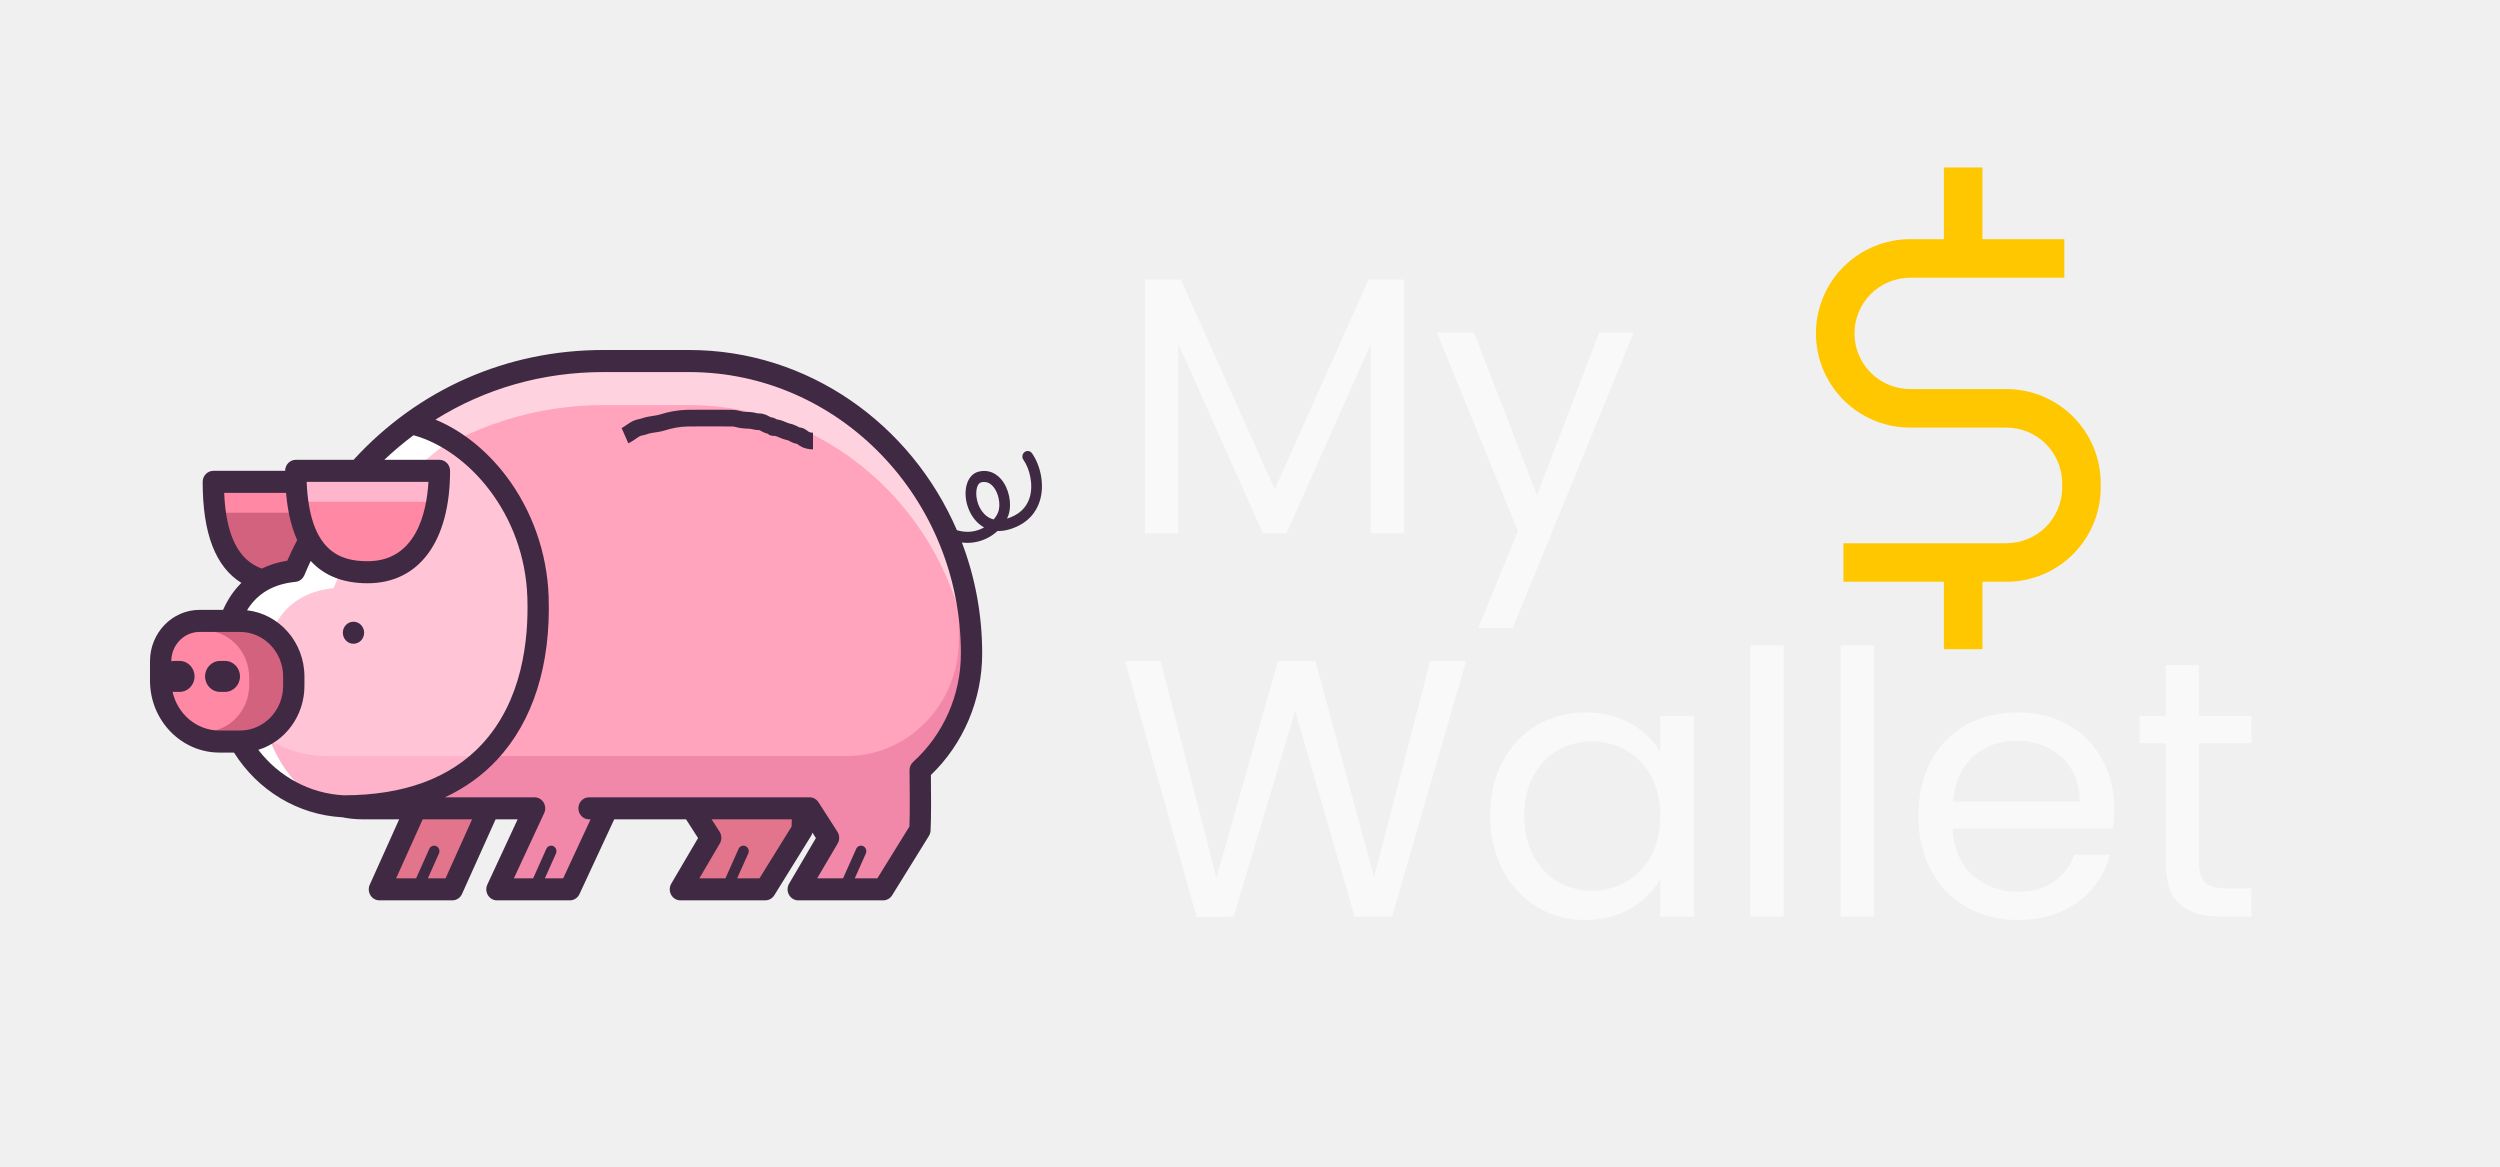
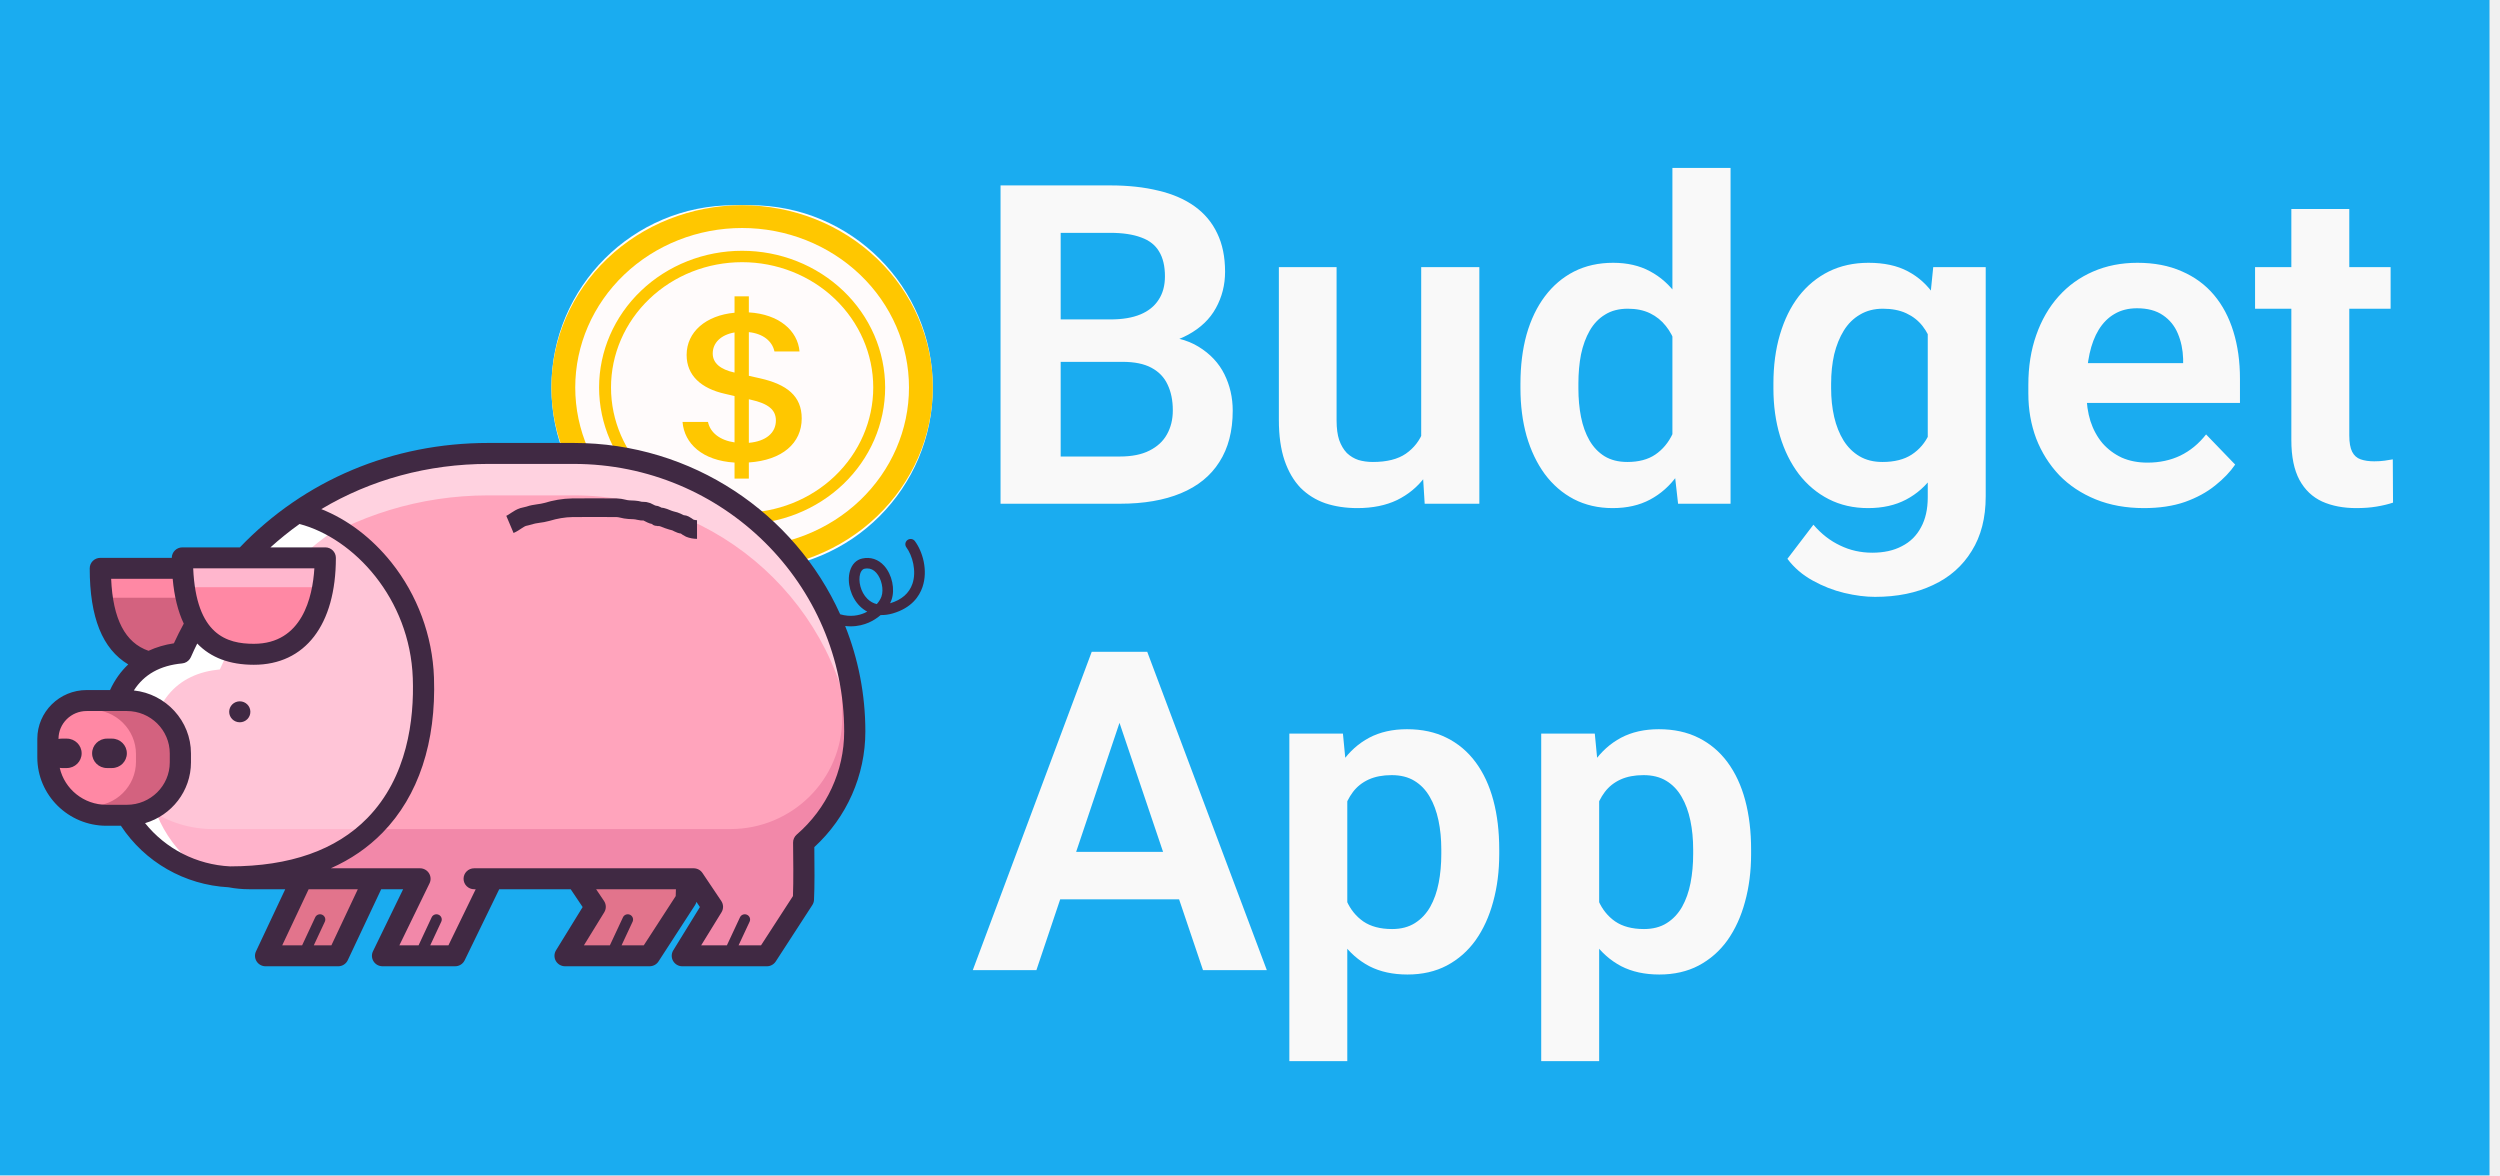
- <svg xmlns="http://www.w3.org/2000/svg" width="150" height="70" viewBox="0 0 150 70" fill="none">
-   <path d="M120.391 23.344H114.609C113.724 23.344 112.874 22.992 112.248 22.365C111.621 21.739 111.269 20.889 111.269 20.003C111.269 19.118 111.621 18.268 112.248 17.642C112.874 17.015 113.724 16.663 114.609 16.663H123.859V14.351H118.945V10.047H116.633V14.351H114.609C113.11 14.351 111.672 14.946 110.612 16.006C109.552 17.067 108.957 18.504 108.957 20.003C108.957 21.503 109.552 22.941 110.612 24.001C111.672 25.061 113.11 25.656 114.609 25.656H120.391C121.276 25.657 122.125 26.009 122.752 26.636C123.378 27.262 123.73 28.111 123.731 28.997V29.253C123.73 30.139 123.378 30.988 122.752 31.614C122.125 32.24 121.276 32.593 120.391 32.594H110.605V34.906H116.633V38.953H118.945V34.906H120.391C121.889 34.905 123.326 34.309 124.386 33.249C125.446 32.189 126.042 30.752 126.043 29.253V28.997C126.042 27.498 125.446 26.061 124.386 25.001C123.326 23.942 121.889 23.345 120.391 23.344V23.344Z" fill="#FFC700" />
-   <path d="M84.248 16.776V32H82.246V20.648L77.186 32H75.778L70.696 20.626V32H68.694V16.776H70.85L76.482 29.36L82.114 16.776H84.248ZM98.027 19.944L90.767 37.676H88.699L91.075 31.868L86.213 19.944H88.435L92.219 29.712L95.959 19.944H98.027ZM87.966 39.666L83.522 55H81.278L77.714 42.658L74.018 55L71.796 55.022L67.506 39.666H69.64L72.984 52.668L76.68 39.666H78.924L82.444 52.624L85.81 39.666H87.966ZM89.409 48.928C89.409 47.696 89.658 46.618 90.157 45.694C90.656 44.755 91.338 44.029 92.203 43.516C93.083 43.003 94.058 42.746 95.129 42.746C96.185 42.746 97.102 42.973 97.879 43.428C98.656 43.883 99.236 44.455 99.617 45.144V42.944H101.641V55H99.617V52.756C99.221 53.46 98.627 54.047 97.835 54.516C97.058 54.971 96.148 55.198 95.107 55.198C94.036 55.198 93.068 54.934 92.203 54.406C91.338 53.878 90.656 53.137 90.157 52.184C89.658 51.231 89.409 50.145 89.409 48.928ZM99.617 48.95C99.617 48.041 99.434 47.249 99.067 46.574C98.7 45.899 98.202 45.386 97.571 45.034C96.955 44.667 96.273 44.484 95.525 44.484C94.777 44.484 94.095 44.66 93.479 45.012C92.863 45.364 92.372 45.877 92.005 46.552C91.638 47.227 91.455 48.019 91.455 48.928C91.455 49.852 91.638 50.659 92.005 51.348C92.372 52.023 92.863 52.543 93.479 52.91C94.095 53.262 94.777 53.438 95.525 53.438C96.273 53.438 96.955 53.262 97.571 52.91C98.202 52.543 98.7 52.023 99.067 51.348C99.434 50.659 99.617 49.859 99.617 48.95ZM107.026 38.72V55H105.024V38.72H107.026ZM112.44 38.72V55H110.438V38.72H112.44ZM126.852 48.51C126.852 48.891 126.83 49.295 126.786 49.72H117.15C117.224 50.908 117.627 51.839 118.36 52.514C119.108 53.174 120.01 53.504 121.066 53.504C121.932 53.504 122.65 53.306 123.222 52.91C123.809 52.499 124.22 51.957 124.454 51.282H126.61C126.288 52.441 125.642 53.387 124.674 54.12C123.706 54.839 122.504 55.198 121.066 55.198C119.922 55.198 118.896 54.941 117.986 54.428C117.092 53.915 116.388 53.189 115.874 52.25C115.361 51.297 115.104 50.197 115.104 48.95C115.104 47.703 115.354 46.611 115.852 45.672C116.351 44.733 117.048 44.015 117.942 43.516C118.852 43.003 119.893 42.746 121.066 42.746C122.21 42.746 123.222 42.995 124.102 43.494C124.982 43.993 125.657 44.682 126.126 45.562C126.61 46.427 126.852 47.41 126.852 48.51ZM124.784 48.092C124.784 47.329 124.616 46.677 124.278 46.134C123.941 45.577 123.479 45.159 122.892 44.88C122.32 44.587 121.682 44.44 120.978 44.44C119.966 44.44 119.101 44.763 118.382 45.408C117.678 46.053 117.275 46.948 117.172 48.092H124.784ZM131.937 44.594V51.7C131.937 52.287 132.061 52.705 132.311 52.954C132.56 53.189 132.993 53.306 133.609 53.306H135.083V55H133.279C132.164 55 131.328 54.743 130.771 54.23C130.213 53.717 129.935 52.873 129.935 51.7V44.594H128.373V42.944H129.935V39.908H131.937V42.944H135.083V44.594H131.937Z" fill="#F9F9F9" />
-   <path d="M17.108 28.912H12.799C12.799 32.68 13.96 34.996 17.108 34.996C20.209 34.996 21.417 32.135 21.417 28.912H17.108Z" fill="#D3627F" />
-   <path d="M17.108 30.765H21.269C21.369 30.174 21.417 29.551 21.417 28.912H17.108H12.799C12.799 29.577 12.836 30.195 12.913 30.765H17.108Z" fill="#FF88A4" />
-   <path d="M41.505 48.499L42.641 50.269L40.823 53.36H45.919L48.126 49.799C48.191 48.489 48.126 45.364 48.126 45.364L41.505 48.499Z" fill="#E2748C" />
-   <path d="M41.343 21.661H36.196C27.9 21.661 20.774 26.845 17.673 34.253C15.151 34.501 13.331 36.223 13.331 40.469C13.331 44.715 16.559 48.179 20.612 48.379C20.984 48.458 21.37 48.499 21.764 48.499H32.075L29.817 53.36H34.193L36.452 48.499H48.576L49.712 50.269L47.895 53.36H52.99L55.197 49.798C55.241 48.921 55.226 47.232 55.212 46.211C57.099 44.507 58.293 42.002 58.293 39.206C58.292 29.517 50.704 21.661 41.343 21.661Z" fill="#FFA4BC" />
-   <path d="M57.531 33.992V38.383C57.531 42.238 54.512 45.364 50.787 45.364H19.596C16.773 45.364 14.357 43.568 13.352 41.02C13.617 45.011 16.735 48.188 20.612 48.379C20.984 48.458 21.369 48.499 21.764 48.499H32.075L29.817 53.36H34.193L36.451 48.499H48.576L49.712 50.269L47.895 53.36H52.99L55.197 49.798C55.241 48.921 55.226 47.232 55.212 46.211C57.099 44.507 58.293 42.002 58.293 39.206C58.293 37.391 58.026 35.639 57.531 33.992Z" fill="#F288A9" />
-   <path d="M55.211 48.857C55.213 48.969 55.214 49.09 55.216 49.216C55.218 49.099 55.22 48.975 55.221 48.847C55.218 48.85 55.215 48.854 55.211 48.857Z" fill="#FFD2E0" />
-   <path d="M41.343 21.661H36.196C27.9 21.661 20.774 26.845 17.673 34.253C15.151 34.501 13.331 36.223 13.331 40.469C13.331 40.867 13.36 41.258 13.414 41.64C13.797 38.462 15.466 37.116 17.673 36.899C20.774 29.49 27.9 24.307 36.196 24.307H41.343C50.204 24.307 57.476 31.346 58.227 40.317C58.269 39.953 58.293 39.583 58.293 39.206C58.292 29.517 50.704 21.661 41.343 21.661Z" fill="#FFD2E0" />
-   <path d="M32.28 35.818C32.102 30.517 28.505 26.265 24.679 25.401C21.617 27.608 19.173 30.669 17.673 34.253C15.151 34.502 13.331 36.223 13.331 40.47C13.331 44.715 16.559 48.18 20.612 48.379C29.476 48.379 32.501 42.374 32.28 35.818Z" fill="#FFC5D7" />
-   <path d="M19.596 45.363C16.773 45.363 14.357 43.568 13.352 41.02C13.617 45.011 16.735 48.188 20.612 48.379C24.506 48.379 27.272 47.219 29.133 45.364L29.133 45.363H19.596V45.363Z" fill="#FFB3CB" />
-   <path d="M15.666 41.507C15.666 37.261 17.485 35.539 20.008 35.291C21.508 31.707 23.952 28.646 27.014 26.438C27.081 26.454 27.148 26.472 27.215 26.489C26.406 25.97 25.549 25.597 24.679 25.4C21.617 27.608 19.173 30.668 17.673 34.253C15.151 34.501 13.331 36.223 13.331 40.469C13.331 44.198 15.821 47.323 19.173 48.165C17.063 46.755 15.666 44.3 15.666 41.507Z" fill="white" />
-   <path d="M14.401 44.494H13.168C11.219 44.494 9.639 42.858 9.639 40.84V39.671C9.639 38.336 10.684 37.254 11.974 37.254H14.401C16.183 37.254 17.627 38.749 17.627 40.594V41.154C17.627 42.999 16.183 44.494 14.401 44.494Z" fill="#FF88A4" />
-   <path d="M14.401 37.254H11.974C11.397 37.254 10.87 37.471 10.462 37.83H12.238C13.736 37.83 14.95 39.087 14.95 40.638V41.109C14.95 42.66 13.736 43.917 12.238 43.917H11.267C11.816 44.281 12.468 44.493 13.169 44.493H14.401C16.183 44.493 17.627 42.998 17.627 41.154V40.593C17.627 38.749 16.183 37.254 14.401 37.254Z" fill="#D3627F" />
-   <path d="M27.141 53.36H22.765L24.953 48.499H29.329L27.141 53.36Z" fill="#E2748C" />
-   <path d="M22.056 28.25H17.747C17.747 32.018 18.908 34.334 22.056 34.334C25.157 34.334 26.365 31.473 26.365 28.25H22.056Z" fill="#FF88A4" />
-   <path d="M22.056 30.104H26.216C26.317 29.513 26.365 28.889 26.365 28.251H22.056H17.747C17.747 28.916 17.784 29.534 17.861 30.104H22.056Z" fill="#FFB6CD" />
-   <path d="M61.919 27.195C61.815 27.048 61.615 27.016 61.473 27.124C61.331 27.232 61.3 27.439 61.404 27.586C61.774 28.109 62.028 29.092 61.77 29.885C61.574 30.486 61.12 30.9 60.421 31.117C60.454 31.05 60.482 30.981 60.505 30.913C60.734 30.236 60.544 29.306 60.065 28.749C59.71 28.338 59.238 28.176 58.737 28.293C58.381 28.377 58.12 28.657 58.002 29.081C57.801 29.805 58.055 30.741 58.606 31.307C58.74 31.445 58.888 31.557 59.046 31.644C58.991 31.675 58.933 31.705 58.873 31.732C58.542 31.881 58.037 32 57.414 31.812C54.67 25.447 48.499 21 41.343 21H36.196C30.417 21 25.103 23.339 21.214 27.589H17.747C17.394 27.589 17.108 27.885 17.108 28.25H12.799C12.446 28.25 12.16 28.547 12.16 28.912C12.16 32.007 12.924 34 14.483 34.975C14.034 35.415 13.667 35.957 13.385 36.592H11.974C10.334 36.592 9 37.973 9 39.671V40.84C9 43.219 10.87 45.155 13.168 45.155H14.04C15.486 47.448 17.881 48.888 20.53 49.036C20.935 49.118 21.35 49.16 21.764 49.16H23.95L22.186 53.081C22.094 53.285 22.109 53.525 22.226 53.715C22.343 53.906 22.547 54.021 22.765 54.021H27.141C27.389 54.021 27.615 53.872 27.72 53.639L29.736 49.16H31.059L29.241 53.073C29.146 53.278 29.159 53.519 29.276 53.712C29.393 53.904 29.597 54.021 29.817 54.021H34.193C34.438 54.021 34.662 53.875 34.768 53.646L36.853 49.16H37.798H41.163L41.884 50.284L40.278 53.016C40.158 53.22 40.153 53.475 40.267 53.684C40.38 53.892 40.593 54.021 40.824 54.021H45.919C46.137 54.021 46.339 53.907 46.457 53.717L48.664 50.156C48.702 50.095 48.728 50.028 48.745 49.958L48.954 50.284L47.348 53.016C47.228 53.22 47.224 53.475 47.337 53.684C47.45 53.892 47.663 54.021 47.894 54.021H52.99C53.207 54.021 53.41 53.907 53.528 53.717L55.735 50.156C55.794 50.059 55.829 49.947 55.835 49.832C55.874 49.045 55.868 47.641 55.854 46.502C57.813 44.619 58.931 41.978 58.931 39.206C58.931 36.858 58.499 34.613 57.714 32.55C57.829 32.565 57.941 32.572 58.048 32.572C58.485 32.572 58.852 32.463 59.128 32.339C59.392 32.219 59.64 32.054 59.853 31.86C60.087 31.867 60.336 31.833 60.589 31.755C61.732 31.406 62.191 30.66 62.375 30.096C62.722 29.034 62.382 27.847 61.919 27.195ZM25.707 28.912C25.6 30.727 24.976 33.673 22.056 33.673C20.429 33.673 18.573 33.114 18.399 28.912H25.707ZM13.451 29.573H17.163C17.259 30.686 17.482 31.629 17.831 32.4C17.621 32.806 17.421 33.222 17.236 33.642C16.678 33.73 16.169 33.89 15.707 34.115C14.299 33.608 13.557 32.12 13.451 29.573ZM10.352 41.503C10.392 41.509 10.433 41.513 10.475 41.513H10.776C11.272 41.513 11.673 41.097 11.673 40.584C11.673 40.072 11.272 39.656 10.776 39.656H10.475C10.407 39.656 10.341 39.664 10.278 39.679V39.671C10.278 38.703 11.039 37.915 11.973 37.915H14.4C15.827 37.915 16.988 39.117 16.988 40.593V41.154C16.988 42.631 15.827 43.832 14.4 43.832H13.168C11.795 43.832 10.644 42.834 10.352 41.503ZM15.498 44.99C17.096 44.499 18.266 42.966 18.266 41.154V40.593C18.266 38.534 16.755 36.834 14.821 36.616C15.442 35.604 16.401 35.043 17.733 34.911C17.92 34.893 18.086 34.79 18.192 34.636C18.218 34.599 18.241 34.559 18.259 34.516C18.323 34.364 18.389 34.212 18.457 34.06C18.518 33.925 18.58 33.791 18.643 33.657C19.459 34.547 20.597 34.996 22.056 34.996C25.154 34.996 27.004 32.474 27.004 28.251C27.004 27.885 26.718 27.589 26.365 27.589H23.058C23.616 27.064 24.2 26.569 24.811 26.114C28.083 27.012 31.472 30.812 31.641 35.841C31.729 38.435 31.324 42.072 28.902 44.669C27.017 46.689 24.233 47.715 20.627 47.718C18.599 47.614 16.744 46.612 15.498 44.99ZM26.734 52.698H25.672L26.337 51.209C26.411 51.043 26.341 50.847 26.181 50.77C26.021 50.694 25.831 50.766 25.757 50.932L24.968 52.699H23.768L25.36 49.161H28.326L26.734 52.698ZM45.57 52.698H44.23L44.895 51.209C44.969 51.043 44.899 50.847 44.739 50.77C44.579 50.694 44.389 50.766 44.315 50.932L43.526 52.699H41.961L43.187 50.613C43.316 50.394 43.311 50.117 43.174 49.903L42.697 49.161H47.507C47.504 49.32 47.501 49.465 47.496 49.592L45.57 52.698ZM54.791 45.712C54.65 45.84 54.57 46.026 54.572 46.22C54.585 47.112 54.6 48.684 54.566 49.591L52.641 52.699H51.287L51.951 51.209C52.025 51.043 51.955 50.847 51.795 50.77C51.635 50.694 51.445 50.766 51.371 50.932L50.583 52.699H49.031L50.258 50.613C50.387 50.394 50.381 50.117 50.244 49.903L49.108 48.133C48.99 47.949 48.79 47.838 48.576 47.838H37.798H36.451H35.342C34.989 47.838 34.703 48.134 34.703 48.499C34.703 48.865 34.989 49.161 35.342 49.161H35.435L33.791 52.699H32.694L33.359 51.209C33.433 51.044 33.363 50.847 33.203 50.77C33.042 50.694 32.852 50.766 32.779 50.932L31.99 52.699H30.833L32.651 48.786C32.746 48.581 32.733 48.34 32.616 48.148C32.499 47.955 32.295 47.838 32.075 47.838H29.329H26.697C27.896 47.28 28.942 46.531 29.822 45.588C31.985 43.269 33.057 39.882 32.919 35.796C32.83 33.169 31.918 30.591 30.349 28.536C29.166 26.987 27.699 25.828 26.125 25.176C29.101 23.316 32.549 22.324 36.196 22.324H41.343C50.337 22.324 57.654 29.898 57.654 39.207C57.654 41.699 56.61 44.07 54.791 45.712ZM59.902 30.695C59.853 30.84 59.758 31.006 59.621 31.168C59.41 31.117 59.221 31.007 59.056 30.838C58.629 30.399 58.498 29.693 58.616 29.264C58.652 29.135 58.727 28.974 58.879 28.938C58.937 28.925 58.994 28.918 59.05 28.918C59.252 28.918 59.432 29.009 59.588 29.19C59.908 29.561 60.052 30.25 59.902 30.695Z" fill="#402943" />
-   <path d="M13.502 39.656H13.201C12.706 39.656 12.304 40.072 12.304 40.584C12.304 41.097 12.706 41.513 13.201 41.513H13.502C13.998 41.513 14.399 41.097 14.399 40.584C14.399 40.071 13.998 39.656 13.502 39.656Z" fill="#402943" />
-   <path d="M21.209 38.626C21.562 38.626 21.848 38.33 21.848 37.964C21.848 37.599 21.562 37.303 21.209 37.303C20.856 37.303 20.57 37.599 20.57 37.964C20.57 38.33 20.856 38.626 21.209 38.626Z" fill="#402943" />
-   <path d="M37.498 26.139C37.775 26.017 38.017 25.762 38.298 25.672C38.424 25.631 38.556 25.619 38.68 25.573C39.006 25.452 39.39 25.457 39.722 25.353C40.227 25.195 40.73 25.096 41.267 25.088C42.154 25.074 43.041 25.088 43.927 25.088C44.181 25.088 44.422 25.2 44.664 25.209C44.869 25.217 45.117 25.221 45.311 25.281C45.457 25.326 45.609 25.278 45.747 25.34C45.87 25.394 45.995 25.48 46.12 25.524C46.222 25.559 46.286 25.503 46.344 25.614C46.378 25.677 46.453 25.651 46.515 25.654C46.674 25.662 46.899 25.762 47.041 25.825C47.175 25.884 47.296 25.903 47.436 25.946C47.594 25.995 47.75 26.133 47.922 26.139C48.063 26.145 48.193 26.31 48.335 26.373C48.465 26.431 48.638 26.463 48.78 26.463" stroke="#402943" />
+ <svg xmlns="http://www.w3.org/2000/svg" width="134" height="63" viewBox="0 0 134 63" fill="none">
+   <rect width="133.438" height="63" fill="#1AACF0" />
+   <rect x="29.555" y="11" width="20.444" height="19.538" rx="9.769" fill="#FFFBFB" />
+   <path d="M36.583 22.614C36.681 23.779 37.644 24.686 39.371 24.794V25.654H40.138V24.788C41.927 24.668 42.972 23.755 42.972 22.428C42.972 21.223 42.172 20.602 40.742 20.279L40.138 20.143V17.802C40.905 17.885 41.393 18.285 41.511 18.84H42.855C42.758 17.717 41.751 16.839 40.138 16.744V15.884H39.371V16.762C37.844 16.905 36.803 17.783 36.803 19.025C36.803 20.124 37.578 20.823 38.864 21.11L39.371 21.229V23.713C38.586 23.599 38.066 23.188 37.948 22.614H36.583V22.614ZM39.365 19.969C38.611 19.802 38.202 19.461 38.202 18.948C38.202 18.374 38.643 17.945 39.371 17.819V19.968H39.365V19.969ZM40.249 21.426C41.166 21.629 41.588 21.957 41.588 22.537C41.588 23.199 41.062 23.653 40.138 23.736V21.401L40.249 21.426V21.426Z" fill="#FFC700" />
+   <path d="M39.778 29.317C37.406 29.317 35.13 28.416 33.453 26.813C31.776 25.21 30.833 23.036 30.833 20.769C30.833 18.502 31.776 16.328 33.453 14.725C35.13 13.122 37.406 12.221 39.778 12.221C42.15 12.221 44.425 13.122 46.102 14.725C47.78 16.328 48.722 18.502 48.722 20.769C48.722 23.036 47.78 25.21 46.102 26.813C44.425 28.416 42.15 29.317 39.778 29.317ZM39.778 30.538C42.489 30.538 45.089 29.509 47.006 27.677C48.923 25.845 50 23.36 50 20.769C50 18.178 48.923 15.693 47.006 13.861C45.089 12.029 42.489 11 39.778 11C37.067 11 34.467 12.029 32.55 13.861C30.633 15.693 29.555 18.178 29.555 20.769C29.555 23.36 30.633 25.845 32.55 27.677C34.467 29.509 37.067 30.538 39.778 30.538V30.538Z" fill="#FFC700" />
+   <path d="M39.778 27.485C37.914 27.485 36.126 26.777 34.808 25.518C33.49 24.258 32.75 22.55 32.75 20.769C32.75 18.988 33.49 17.279 34.808 16.02C36.126 14.76 37.914 14.053 39.778 14.053C41.642 14.053 43.429 14.76 44.747 16.02C46.065 17.279 46.806 18.988 46.806 20.769C46.806 22.55 46.065 24.258 44.747 25.518C43.429 26.777 41.642 27.485 39.778 27.485ZM39.778 28.096C40.785 28.096 41.782 27.906 42.712 27.538C43.642 27.17 44.487 26.63 45.199 25.95C45.911 25.269 46.475 24.462 46.861 23.573C47.246 22.684 47.444 21.731 47.444 20.769C47.444 19.807 47.246 18.854 46.861 17.965C46.475 17.076 45.911 16.268 45.199 15.588C44.487 14.908 43.642 14.368 42.712 14C41.782 13.632 40.785 13.442 39.778 13.442C37.744 13.442 35.794 14.214 34.357 15.588C32.919 16.962 32.111 18.826 32.111 20.769C32.111 22.712 32.919 24.576 34.357 25.95C35.794 27.324 37.744 28.096 39.778 28.096V28.096Z" fill="#FFC700" />
+   <path d="M9.207 30.463H5.377C5.377 33.663 6.409 35.632 9.207 35.632C11.964 35.632 13.037 33.201 13.037 30.463H9.207Z" fill="#D3627F" />
+   <path d="M9.207 32.037H12.905C12.995 31.535 13.037 31.006 13.037 30.463H9.207H5.377C5.377 31.028 5.41 31.553 5.478 32.037H9.207Z" fill="#FF88A4" />
+   <path d="M30.893 47.102L31.903 48.606L30.288 51.231H34.817L36.779 48.206C36.837 47.093 36.779 44.439 36.779 44.439L30.893 47.102Z" fill="#E2748C" />
+   <path d="M30.749 24.304H26.174C18.8 24.304 12.466 28.707 9.709 35C7.467 35.211 5.85 36.674 5.85 40.281C5.85 43.887 8.719 46.83 12.322 47C12.653 47.066 12.995 47.102 13.346 47.102H22.512L20.504 51.231H24.394L26.401 47.102H37.179L38.189 48.605L36.573 51.231H41.103L43.064 48.206C43.103 47.461 43.09 46.026 43.077 45.158C44.754 43.711 45.816 41.583 45.816 39.208C45.816 30.977 39.07 24.304 30.749 24.304Z" fill="#FFA4BC" />
+   <path d="M45.139 34.778V38.508C45.139 41.783 42.455 44.438 39.144 44.438H11.419C8.91 44.438 6.762 42.913 5.868 40.749C6.104 44.139 8.876 46.838 12.322 47C12.652 47.067 12.995 47.102 13.346 47.102H22.511L20.504 51.231H24.394L26.401 47.102H37.179L38.189 48.605L36.573 51.231H41.102L43.064 48.206C43.103 47.461 43.09 46.026 43.077 45.158C44.754 43.711 45.816 41.583 45.816 39.208C45.816 37.666 45.579 36.178 45.139 34.778Z" fill="#F288A9" />
+   <path d="M43.077 47.406C43.078 47.501 43.079 47.604 43.081 47.711C43.083 47.611 43.084 47.506 43.085 47.398C43.083 47.4 43.08 47.403 43.077 47.406Z" fill="#FFD2E0" />
+   <path d="M30.749 24.304H26.174C18.8 24.304 12.466 28.707 9.709 35C7.467 35.211 5.85 36.674 5.85 40.281C5.85 40.619 5.875 40.951 5.924 41.275C6.264 38.575 7.747 37.432 9.71 37.248C12.466 30.954 18.8 26.552 26.175 26.552H30.75C38.626 26.552 45.09 32.531 45.758 40.151C45.795 39.842 45.816 39.528 45.816 39.208C45.816 30.977 39.07 24.304 30.749 24.304Z" fill="#FFD2E0" />
+   <path d="M22.694 36.33C22.535 31.826 19.338 28.214 15.937 27.48C13.216 29.356 11.043 31.956 9.709 35C7.467 35.211 5.85 36.674 5.85 40.281C5.85 43.888 8.719 46.83 12.322 47C20.201 47 22.89 41.898 22.694 36.33Z" fill="#FFC5D7" />
+   <path d="M11.419 44.438C8.91 44.438 6.762 42.913 5.868 40.749C6.104 44.139 8.876 46.838 12.322 47C15.783 47 18.242 46.015 19.896 44.439L19.896 44.438H11.419V44.438Z" fill="#FFB3CB" />
+   <path d="M7.926 41.162C7.926 37.555 9.543 36.092 11.785 35.881C13.118 32.837 15.291 30.237 18.012 28.362C18.072 28.375 18.131 28.39 18.191 28.405C17.472 27.964 16.71 27.647 15.937 27.48C13.216 29.355 11.043 31.955 9.709 35C7.467 35.211 5.85 36.673 5.85 40.281C5.85 43.448 8.063 46.103 11.043 46.818C9.167 45.62 7.926 43.535 7.926 41.162Z" fill="white" />
+   <path d="M6.801 43.7H5.705C3.973 43.7 2.568 42.31 2.568 40.596V39.602C2.568 38.469 3.497 37.55 4.643 37.55H6.801C8.384 37.55 9.668 38.82 9.668 40.386V40.863C9.668 42.429 8.384 43.7 6.801 43.7Z" fill="#FF88A4" />
+   <path d="M6.801 37.549H4.643C4.131 37.549 3.662 37.734 3.3 38.039H4.878C6.21 38.039 7.289 39.107 7.289 40.424V40.825C7.289 42.142 6.21 43.209 4.878 43.209H4.015C4.503 43.519 5.083 43.699 5.705 43.699H6.801C8.385 43.699 9.669 42.429 9.669 40.862V40.386C9.668 38.819 8.384 37.549 6.801 37.549Z" fill="#D3627F" />
+   <path d="M18.125 51.231H14.236L16.18 47.102H20.07L18.125 51.231Z" fill="#E2748C" />
+   <path d="M13.605 29.901H9.775C9.775 33.102 10.807 35.07 13.605 35.07C16.362 35.07 17.436 32.639 17.436 29.901H13.605Z" fill="#FF88A4" />
+   <path d="M13.605 31.475H17.304C17.393 30.974 17.436 30.444 17.436 29.901H13.605H9.775C9.775 30.466 9.808 30.991 9.876 31.475H13.605Z" fill="#FFB6CD" />
+   <path d="M49.039 29.004C48.947 28.879 48.769 28.852 48.642 28.944C48.516 29.036 48.489 29.212 48.581 29.337C48.91 29.78 49.136 30.616 48.907 31.289C48.732 31.8 48.329 32.152 47.708 32.336C47.736 32.279 47.761 32.221 47.782 32.163C47.986 31.588 47.817 30.798 47.391 30.325C47.076 29.975 46.656 29.838 46.211 29.937C45.894 30.008 45.662 30.246 45.557 30.607C45.379 31.222 45.605 32.017 46.094 32.497C46.213 32.614 46.345 32.71 46.486 32.784C46.436 32.81 46.385 32.836 46.331 32.859C46.037 32.985 45.588 33.087 45.034 32.926C42.596 27.52 37.11 23.742 30.749 23.742H26.174C21.038 23.742 16.314 25.729 12.857 29.339H9.775C9.462 29.339 9.207 29.591 9.207 29.901H5.377C5.063 29.901 4.809 30.153 4.809 30.463C4.809 33.092 5.488 34.785 6.874 35.613C6.475 35.987 6.148 36.447 5.898 36.987H4.643C3.186 36.987 2 38.16 2 39.602V40.596C2 42.617 3.662 44.261 5.705 44.261H6.48C7.765 46.209 9.895 47.432 12.249 47.558C12.609 47.627 12.977 47.663 13.346 47.663H15.289L13.721 50.993C13.639 51.167 13.652 51.371 13.757 51.533C13.861 51.695 14.041 51.793 14.236 51.793H18.125C18.346 51.793 18.547 51.666 18.64 51.468L20.432 47.663H21.608L19.992 50.987C19.907 51.161 19.919 51.366 20.023 51.53C20.127 51.693 20.308 51.792 20.504 51.792H24.393C24.612 51.792 24.811 51.669 24.905 51.474L26.758 47.663H27.598H30.589L31.23 48.618L29.802 50.938C29.696 51.112 29.692 51.329 29.792 51.506C29.893 51.683 30.082 51.792 30.288 51.792H34.817C35.01 51.792 35.191 51.695 35.295 51.534L37.257 48.509C37.291 48.457 37.314 48.4 37.329 48.341L37.515 48.618L36.087 50.938C35.98 51.112 35.977 51.329 36.077 51.506C36.178 51.683 36.367 51.793 36.572 51.793H41.102C41.295 51.793 41.476 51.695 41.58 51.534L43.542 48.509C43.595 48.427 43.626 48.332 43.631 48.234C43.666 47.565 43.66 46.373 43.648 45.405C45.389 43.806 46.383 41.562 46.383 39.208C46.383 37.213 45.999 35.306 45.301 33.554C45.404 33.566 45.503 33.572 45.598 33.572C45.987 33.572 46.313 33.479 46.558 33.374C46.793 33.272 47.013 33.132 47.203 32.967C47.41 32.973 47.632 32.944 47.857 32.878C48.873 32.582 49.281 31.948 49.444 31.469C49.753 30.566 49.45 29.559 49.039 29.004ZM16.85 30.463C16.755 32.005 16.201 34.508 13.605 34.508C12.159 34.508 10.51 34.033 10.355 30.463H16.85ZM5.957 31.025H9.256C9.341 31.97 9.539 32.771 9.85 33.426C9.663 33.771 9.485 34.124 9.321 34.481C8.825 34.556 8.372 34.692 7.961 34.883C6.71 34.452 6.051 33.188 5.957 31.025ZM3.202 41.158C3.238 41.163 3.274 41.167 3.311 41.167H3.579C4.019 41.167 4.376 40.814 4.376 40.378C4.376 39.943 4.019 39.59 3.579 39.59H3.311C3.251 39.59 3.192 39.597 3.136 39.609V39.602C3.136 38.78 3.812 38.111 4.643 38.111H6.8C8.069 38.111 9.1 39.132 9.1 40.386V40.862C9.1 42.117 8.069 43.137 6.8 43.137H5.705C4.484 43.137 3.461 42.29 3.202 41.158ZM7.776 44.121C9.197 43.704 10.236 42.401 10.236 40.862V40.386C10.236 38.637 8.893 37.192 7.174 37.008C7.726 36.148 8.579 35.671 9.763 35.559C9.929 35.544 10.076 35.456 10.171 35.325C10.194 35.294 10.214 35.26 10.23 35.224C10.287 35.094 10.346 34.965 10.406 34.836C10.46 34.721 10.515 34.607 10.572 34.493C11.297 35.25 12.309 35.632 13.605 35.632C16.359 35.632 18.003 33.489 18.003 29.901C18.003 29.591 17.749 29.339 17.436 29.339H14.496C14.992 28.893 15.511 28.473 16.054 28.086C18.963 28.849 21.975 32.077 22.126 36.349C22.203 38.553 21.844 41.642 19.691 43.848C18.015 45.564 15.541 46.435 12.335 46.438C10.533 46.349 8.883 45.498 7.776 44.121ZM17.763 50.669H16.82L17.411 49.404C17.476 49.263 17.414 49.096 17.272 49.031C17.13 48.966 16.961 49.027 16.895 49.168L16.194 50.669H15.127L16.543 47.664H19.179L17.763 50.669ZM34.507 50.669H33.316L33.907 49.404C33.972 49.263 33.91 49.096 33.768 49.031C33.626 48.966 33.457 49.027 33.391 49.168L32.69 50.669H31.298L32.389 48.897C32.503 48.711 32.498 48.476 32.377 48.294L31.953 47.664H36.229C36.226 47.799 36.223 47.922 36.218 48.03L34.507 50.669ZM42.703 44.734C42.578 44.843 42.506 45.001 42.509 45.166C42.52 45.924 42.533 47.259 42.503 48.029L40.792 50.669H39.588L40.179 49.404C40.245 49.263 40.182 49.096 40.04 49.031C39.898 48.966 39.729 49.027 39.663 49.168L38.962 50.669H37.583L38.673 48.898C38.788 48.711 38.783 48.476 38.661 48.294L37.652 46.791C37.547 46.634 37.369 46.54 37.179 46.54H27.598H26.401H25.415C25.101 46.54 24.847 46.792 24.847 47.102C24.847 47.412 25.101 47.664 25.415 47.664H25.497L24.036 50.669H23.061L23.652 49.404C23.718 49.263 23.656 49.096 23.513 49.031C23.371 48.966 23.202 49.028 23.137 49.168L22.436 50.669H21.407L23.023 47.346C23.108 47.172 23.096 46.967 22.992 46.803C22.888 46.639 22.707 46.54 22.511 46.54H20.07H17.73C18.797 46.066 19.726 45.43 20.508 44.629C22.431 42.659 23.384 39.782 23.261 36.31C23.183 34.08 22.371 31.889 20.977 30.144C19.925 28.828 18.622 27.843 17.222 27.289C19.868 25.709 22.933 24.866 26.174 24.866H30.75C38.744 24.866 45.248 31.3 45.248 39.209C45.248 41.325 44.32 43.34 42.703 44.734ZM47.246 31.977C47.202 32.1 47.118 32.242 46.996 32.38C46.808 32.336 46.641 32.242 46.494 32.099C46.115 31.726 45.998 31.127 46.103 30.762C46.135 30.652 46.201 30.516 46.337 30.485C46.389 30.474 46.439 30.468 46.489 30.468C46.668 30.468 46.829 30.545 46.967 30.699C47.252 31.015 47.38 31.6 47.246 31.977Z" fill="#402943" />
+   <path d="M6.002 39.59H5.734C5.294 39.59 4.937 39.943 4.937 40.379C4.937 40.814 5.294 41.167 5.734 41.167H6.002C6.443 41.167 6.799 40.814 6.799 40.379C6.799 39.943 6.442 39.59 6.002 39.59Z" fill="#402943" />
+   <path d="M12.852 38.715C13.166 38.715 13.42 38.463 13.42 38.153C13.42 37.843 13.166 37.591 12.852 37.591C12.539 37.591 12.284 37.843 12.284 38.153C12.284 38.463 12.539 38.715 12.852 38.715Z" fill="#402943" />
+   <path d="M27.332 28.108C27.578 28.004 27.793 27.788 28.043 27.711C28.155 27.676 28.272 27.666 28.382 27.627C28.672 27.524 29.013 27.528 29.308 27.44C29.758 27.305 30.205 27.222 30.682 27.215C31.47 27.203 32.259 27.215 33.047 27.215C33.272 27.215 33.486 27.31 33.702 27.318C33.884 27.324 34.104 27.328 34.277 27.379C34.406 27.417 34.541 27.376 34.664 27.428C34.774 27.475 34.885 27.548 34.995 27.585C35.086 27.615 35.143 27.567 35.195 27.661C35.225 27.715 35.291 27.693 35.347 27.696C35.488 27.703 35.688 27.787 35.814 27.841C35.934 27.891 36.041 27.907 36.166 27.944C36.306 27.985 36.445 28.102 36.597 28.108C36.723 28.112 36.839 28.253 36.964 28.306C37.08 28.355 37.234 28.383 37.36 28.383" stroke="#402943" />
+   <path d="M60.168 19.395H55.809L55.785 17.121H59.523C60.164 17.121 60.699 17.031 61.129 16.852C61.559 16.672 61.883 16.41 62.102 16.066C62.328 15.723 62.441 15.305 62.441 14.812C62.441 14.266 62.336 13.82 62.125 13.477C61.922 13.133 61.602 12.883 61.164 12.727C60.727 12.562 60.172 12.48 59.5 12.48H56.852V27H53.629V9.938H59.5C60.469 9.938 61.332 10.031 62.09 10.219C62.855 10.398 63.504 10.68 64.035 11.062C64.566 11.445 64.969 11.926 65.242 12.504C65.523 13.082 65.664 13.77 65.664 14.566C65.664 15.27 65.5 15.918 65.172 16.512C64.852 17.098 64.356 17.574 63.684 17.941C63.02 18.309 62.176 18.52 61.152 18.574L60.168 19.395ZM60.027 27H54.859L56.207 24.469H60.027C60.668 24.469 61.195 24.363 61.609 24.152C62.031 23.941 62.344 23.652 62.547 23.285C62.758 22.91 62.863 22.48 62.863 21.996C62.863 21.465 62.77 21.004 62.582 20.613C62.402 20.223 62.113 19.922 61.715 19.711C61.324 19.5 60.809 19.395 60.168 19.395H56.816L56.84 17.121H61.105L61.844 18C62.828 18.008 63.629 18.203 64.246 18.586C64.871 18.969 65.332 19.461 65.629 20.062C65.926 20.664 66.074 21.312 66.074 22.008C66.074 23.102 65.836 24.02 65.359 24.762C64.891 25.504 64.203 26.062 63.297 26.438C62.398 26.812 61.309 27 60.027 27ZM76.176 23.988V14.32H79.293V27H76.363L76.176 23.988ZM76.574 21.363L77.535 21.34C77.535 22.191 77.441 22.977 77.254 23.695C77.066 24.414 76.773 25.039 76.375 25.57C75.984 26.094 75.488 26.504 74.887 26.801C74.285 27.09 73.574 27.234 72.754 27.234C72.129 27.234 71.559 27.148 71.043 26.977C70.527 26.797 70.082 26.52 69.707 26.145C69.34 25.762 69.055 25.273 68.852 24.68C68.648 24.078 68.547 23.355 68.547 22.512V14.32H71.641V22.535C71.641 22.957 71.688 23.309 71.781 23.59C71.883 23.871 72.019 24.102 72.191 24.281C72.371 24.453 72.578 24.578 72.812 24.656C73.055 24.727 73.312 24.762 73.586 24.762C74.336 24.762 74.926 24.613 75.356 24.316C75.793 24.012 76.106 23.605 76.293 23.098C76.481 22.582 76.574 22.004 76.574 21.363ZM89.641 24.305V9H92.758V27H89.945L89.641 24.305ZM81.496 20.812V20.566C81.496 19.598 81.606 18.719 81.824 17.93C82.051 17.133 82.379 16.449 82.809 15.879C83.238 15.309 83.758 14.867 84.367 14.555C84.984 14.242 85.684 14.086 86.465 14.086C87.223 14.086 87.883 14.238 88.445 14.543C89.016 14.848 89.5 15.281 89.898 15.844C90.305 16.406 90.629 17.074 90.871 17.848C91.113 18.613 91.289 19.457 91.398 20.379V21.047C91.289 21.945 91.113 22.77 90.871 23.52C90.629 24.27 90.305 24.926 89.898 25.488C89.5 26.043 89.016 26.473 88.445 26.777C87.875 27.082 87.207 27.234 86.441 27.234C85.668 27.234 84.973 27.074 84.356 26.754C83.746 26.434 83.227 25.984 82.797 25.406C82.375 24.828 82.051 24.148 81.824 23.367C81.606 22.586 81.496 21.734 81.496 20.812ZM84.602 20.566V20.812C84.602 21.359 84.648 21.871 84.742 22.348C84.836 22.824 84.988 23.246 85.199 23.613C85.41 23.973 85.68 24.254 86.008 24.457C86.344 24.66 86.75 24.762 87.227 24.762C87.836 24.762 88.336 24.629 88.727 24.363C89.125 24.09 89.434 23.719 89.652 23.25C89.871 22.773 90.012 22.238 90.074 21.645V19.805C90.043 19.336 89.961 18.902 89.828 18.504C89.703 18.105 89.523 17.762 89.289 17.473C89.062 17.184 88.781 16.957 88.445 16.793C88.109 16.629 87.711 16.547 87.25 16.547C86.773 16.547 86.367 16.652 86.031 16.863C85.695 17.066 85.422 17.352 85.211 17.719C85 18.086 84.844 18.512 84.742 18.996C84.648 19.48 84.602 20.004 84.602 20.566ZM103.621 14.32H106.434V26.613C106.434 27.762 106.184 28.734 105.684 29.531C105.191 30.336 104.5 30.945 103.609 31.359C102.719 31.781 101.684 31.992 100.504 31.992C99.996 31.992 99.445 31.922 98.852 31.781C98.266 31.641 97.699 31.418 97.152 31.113C96.613 30.816 96.164 30.43 95.805 29.953L97.199 28.125C97.621 28.617 98.098 28.988 98.629 29.238C99.16 29.496 99.734 29.625 100.352 29.625C100.977 29.625 101.508 29.508 101.945 29.273C102.391 29.047 102.73 28.711 102.965 28.266C103.207 27.828 103.328 27.289 103.328 26.648V17.215L103.621 14.32ZM95.055 20.812V20.566C95.055 19.598 95.172 18.719 95.406 17.93C95.641 17.133 95.977 16.449 96.414 15.879C96.859 15.309 97.394 14.867 98.019 14.555C98.652 14.242 99.363 14.086 100.152 14.086C100.988 14.086 101.691 14.238 102.262 14.543C102.84 14.848 103.316 15.281 103.691 15.844C104.074 16.406 104.371 17.074 104.582 17.848C104.801 18.613 104.969 19.457 105.086 20.379V21.047C104.977 21.945 104.801 22.77 104.559 23.52C104.324 24.27 104.012 24.926 103.621 25.488C103.23 26.043 102.746 26.473 102.168 26.777C101.59 27.082 100.91 27.234 100.129 27.234C99.348 27.234 98.644 27.074 98.019 26.754C97.394 26.434 96.859 25.984 96.414 25.406C95.977 24.828 95.641 24.148 95.406 23.367C95.172 22.586 95.055 21.734 95.055 20.812ZM98.148 20.566V20.812C98.148 21.359 98.203 21.871 98.312 22.348C98.422 22.824 98.59 23.246 98.816 23.613C99.043 23.973 99.328 24.254 99.672 24.457C100.016 24.66 100.426 24.762 100.902 24.762C101.543 24.762 102.066 24.629 102.473 24.363C102.887 24.09 103.199 23.719 103.41 23.25C103.629 22.773 103.77 22.238 103.832 21.645V19.805C103.793 19.336 103.707 18.902 103.574 18.504C103.449 18.105 103.273 17.762 103.047 17.473C102.82 17.184 102.531 16.957 102.18 16.793C101.828 16.629 101.41 16.547 100.926 16.547C100.457 16.547 100.047 16.652 99.695 16.863C99.344 17.066 99.055 17.352 98.828 17.719C98.602 18.086 98.43 18.512 98.312 18.996C98.203 19.48 98.148 20.004 98.148 20.566ZM114.918 27.234C113.957 27.234 113.094 27.078 112.328 26.766C111.562 26.453 110.91 26.02 110.371 25.465C109.84 24.902 109.43 24.25 109.141 23.508C108.859 22.758 108.719 21.953 108.719 21.094V20.625C108.719 19.648 108.859 18.762 109.141 17.965C109.422 17.16 109.82 16.469 110.336 15.891C110.852 15.312 111.469 14.867 112.188 14.555C112.906 14.242 113.699 14.086 114.566 14.086C115.465 14.086 116.258 14.238 116.945 14.543C117.633 14.84 118.207 15.262 118.668 15.809C119.129 16.355 119.477 17.012 119.711 17.777C119.945 18.535 120.062 19.375 120.062 20.297V21.598H110.125V19.465H117.016V19.23C117 18.738 116.906 18.289 116.734 17.883C116.562 17.469 116.297 17.141 115.938 16.898C115.578 16.648 115.113 16.523 114.543 16.523C114.082 16.523 113.68 16.625 113.336 16.828C113 17.023 112.719 17.305 112.492 17.672C112.273 18.031 112.109 18.461 112 18.961C111.891 19.461 111.836 20.016 111.836 20.625V21.094C111.836 21.625 111.906 22.117 112.047 22.57C112.195 23.023 112.41 23.418 112.691 23.754C112.98 24.082 113.324 24.34 113.723 24.527C114.129 24.707 114.59 24.797 115.105 24.797C115.754 24.797 116.34 24.672 116.863 24.422C117.395 24.164 117.855 23.785 118.246 23.285L119.805 24.902C119.539 25.293 119.18 25.668 118.727 26.027C118.281 26.387 117.742 26.68 117.109 26.906C116.477 27.125 115.746 27.234 114.918 27.234ZM128.137 14.32V16.547H120.871V14.32H128.137ZM122.816 11.203H125.922V23.344C125.922 23.719 125.973 24.008 126.074 24.211C126.176 24.414 126.328 24.551 126.531 24.621C126.734 24.691 126.977 24.727 127.258 24.727C127.461 24.727 127.648 24.715 127.82 24.691C127.992 24.668 128.137 24.645 128.254 24.621L128.266 26.941C128.008 27.027 127.715 27.098 127.387 27.152C127.066 27.207 126.703 27.234 126.297 27.234C125.602 27.234 124.992 27.117 124.469 26.883C123.945 26.641 123.539 26.254 123.25 25.723C122.961 25.184 122.816 24.473 122.816 23.59V11.203ZM60.414 37.527L55.551 52H52.141L58.516 34.938H60.695L60.414 37.527ZM64.481 52L59.594 37.527L59.301 34.938H61.492L67.902 52H64.481ZM64.258 45.66V48.203H55.105V45.66H64.258ZM72.215 41.758V56.875H69.109V39.32H71.981L72.215 41.758ZM80.359 45.531V45.777C80.359 46.699 80.25 47.555 80.031 48.344C79.82 49.125 79.508 49.809 79.094 50.395C78.68 50.973 78.164 51.426 77.547 51.754C76.938 52.074 76.234 52.234 75.438 52.234C74.656 52.234 73.977 52.086 73.398 51.789C72.82 51.484 72.332 51.055 71.934 50.5C71.535 49.945 71.215 49.301 70.973 48.566C70.738 47.824 70.562 47.016 70.445 46.141V45.355C70.562 44.426 70.738 43.582 70.973 42.824C71.215 42.059 71.535 41.398 71.934 40.844C72.332 40.281 72.816 39.848 73.387 39.543C73.965 39.238 74.641 39.086 75.414 39.086C76.219 39.086 76.926 39.238 77.535 39.543C78.152 39.848 78.672 40.285 79.094 40.855C79.516 41.426 79.832 42.105 80.043 42.895C80.254 43.684 80.359 44.562 80.359 45.531ZM77.254 45.777V45.531C77.254 44.969 77.203 44.449 77.102 43.973C77 43.488 76.844 43.066 76.633 42.707C76.422 42.34 76.148 42.055 75.812 41.852C75.477 41.648 75.07 41.547 74.594 41.547C74.117 41.547 73.707 41.625 73.363 41.781C73.019 41.938 72.738 42.16 72.519 42.449C72.301 42.738 72.129 43.082 72.004 43.48C71.887 43.871 71.809 44.305 71.769 44.781V46.727C71.84 47.305 71.977 47.824 72.18 48.285C72.383 48.746 72.68 49.113 73.07 49.387C73.469 49.66 73.984 49.797 74.617 49.797C75.094 49.797 75.5 49.691 75.836 49.48C76.172 49.27 76.445 48.98 76.656 48.613C76.867 48.238 77.019 47.809 77.113 47.324C77.207 46.84 77.254 46.324 77.254 45.777ZM85.715 41.758V56.875H82.609V39.32H85.481L85.715 41.758ZM93.859 45.531V45.777C93.859 46.699 93.75 47.555 93.531 48.344C93.32 49.125 93.008 49.809 92.594 50.395C92.18 50.973 91.664 51.426 91.047 51.754C90.438 52.074 89.734 52.234 88.938 52.234C88.156 52.234 87.477 52.086 86.898 51.789C86.32 51.484 85.832 51.055 85.434 50.5C85.035 49.945 84.715 49.301 84.473 48.566C84.238 47.824 84.062 47.016 83.945 46.141V45.355C84.062 44.426 84.238 43.582 84.473 42.824C84.715 42.059 85.035 41.398 85.434 40.844C85.832 40.281 86.316 39.848 86.887 39.543C87.465 39.238 88.141 39.086 88.914 39.086C89.719 39.086 90.426 39.238 91.035 39.543C91.652 39.848 92.172 40.285 92.594 40.855C93.016 41.426 93.332 42.105 93.543 42.895C93.754 43.684 93.859 44.562 93.859 45.531ZM90.754 45.777V45.531C90.754 44.969 90.703 44.449 90.602 43.973C90.5 43.488 90.344 43.066 90.133 42.707C89.922 42.34 89.648 42.055 89.312 41.852C88.977 41.648 88.57 41.547 88.094 41.547C87.617 41.547 87.207 41.625 86.863 41.781C86.519 41.938 86.238 42.16 86.019 42.449C85.801 42.738 85.629 43.082 85.504 43.48C85.387 43.871 85.309 44.305 85.269 44.781V46.727C85.34 47.305 85.477 47.824 85.68 48.285C85.883 48.746 86.18 49.113 86.57 49.387C86.969 49.66 87.484 49.797 88.117 49.797C88.594 49.797 89 49.691 89.336 49.48C89.672 49.27 89.945 48.98 90.156 48.613C90.367 48.238 90.519 47.809 90.613 47.324C90.707 46.84 90.754 46.324 90.754 45.777Z" fill="#F9F9F9" />
</svg>
